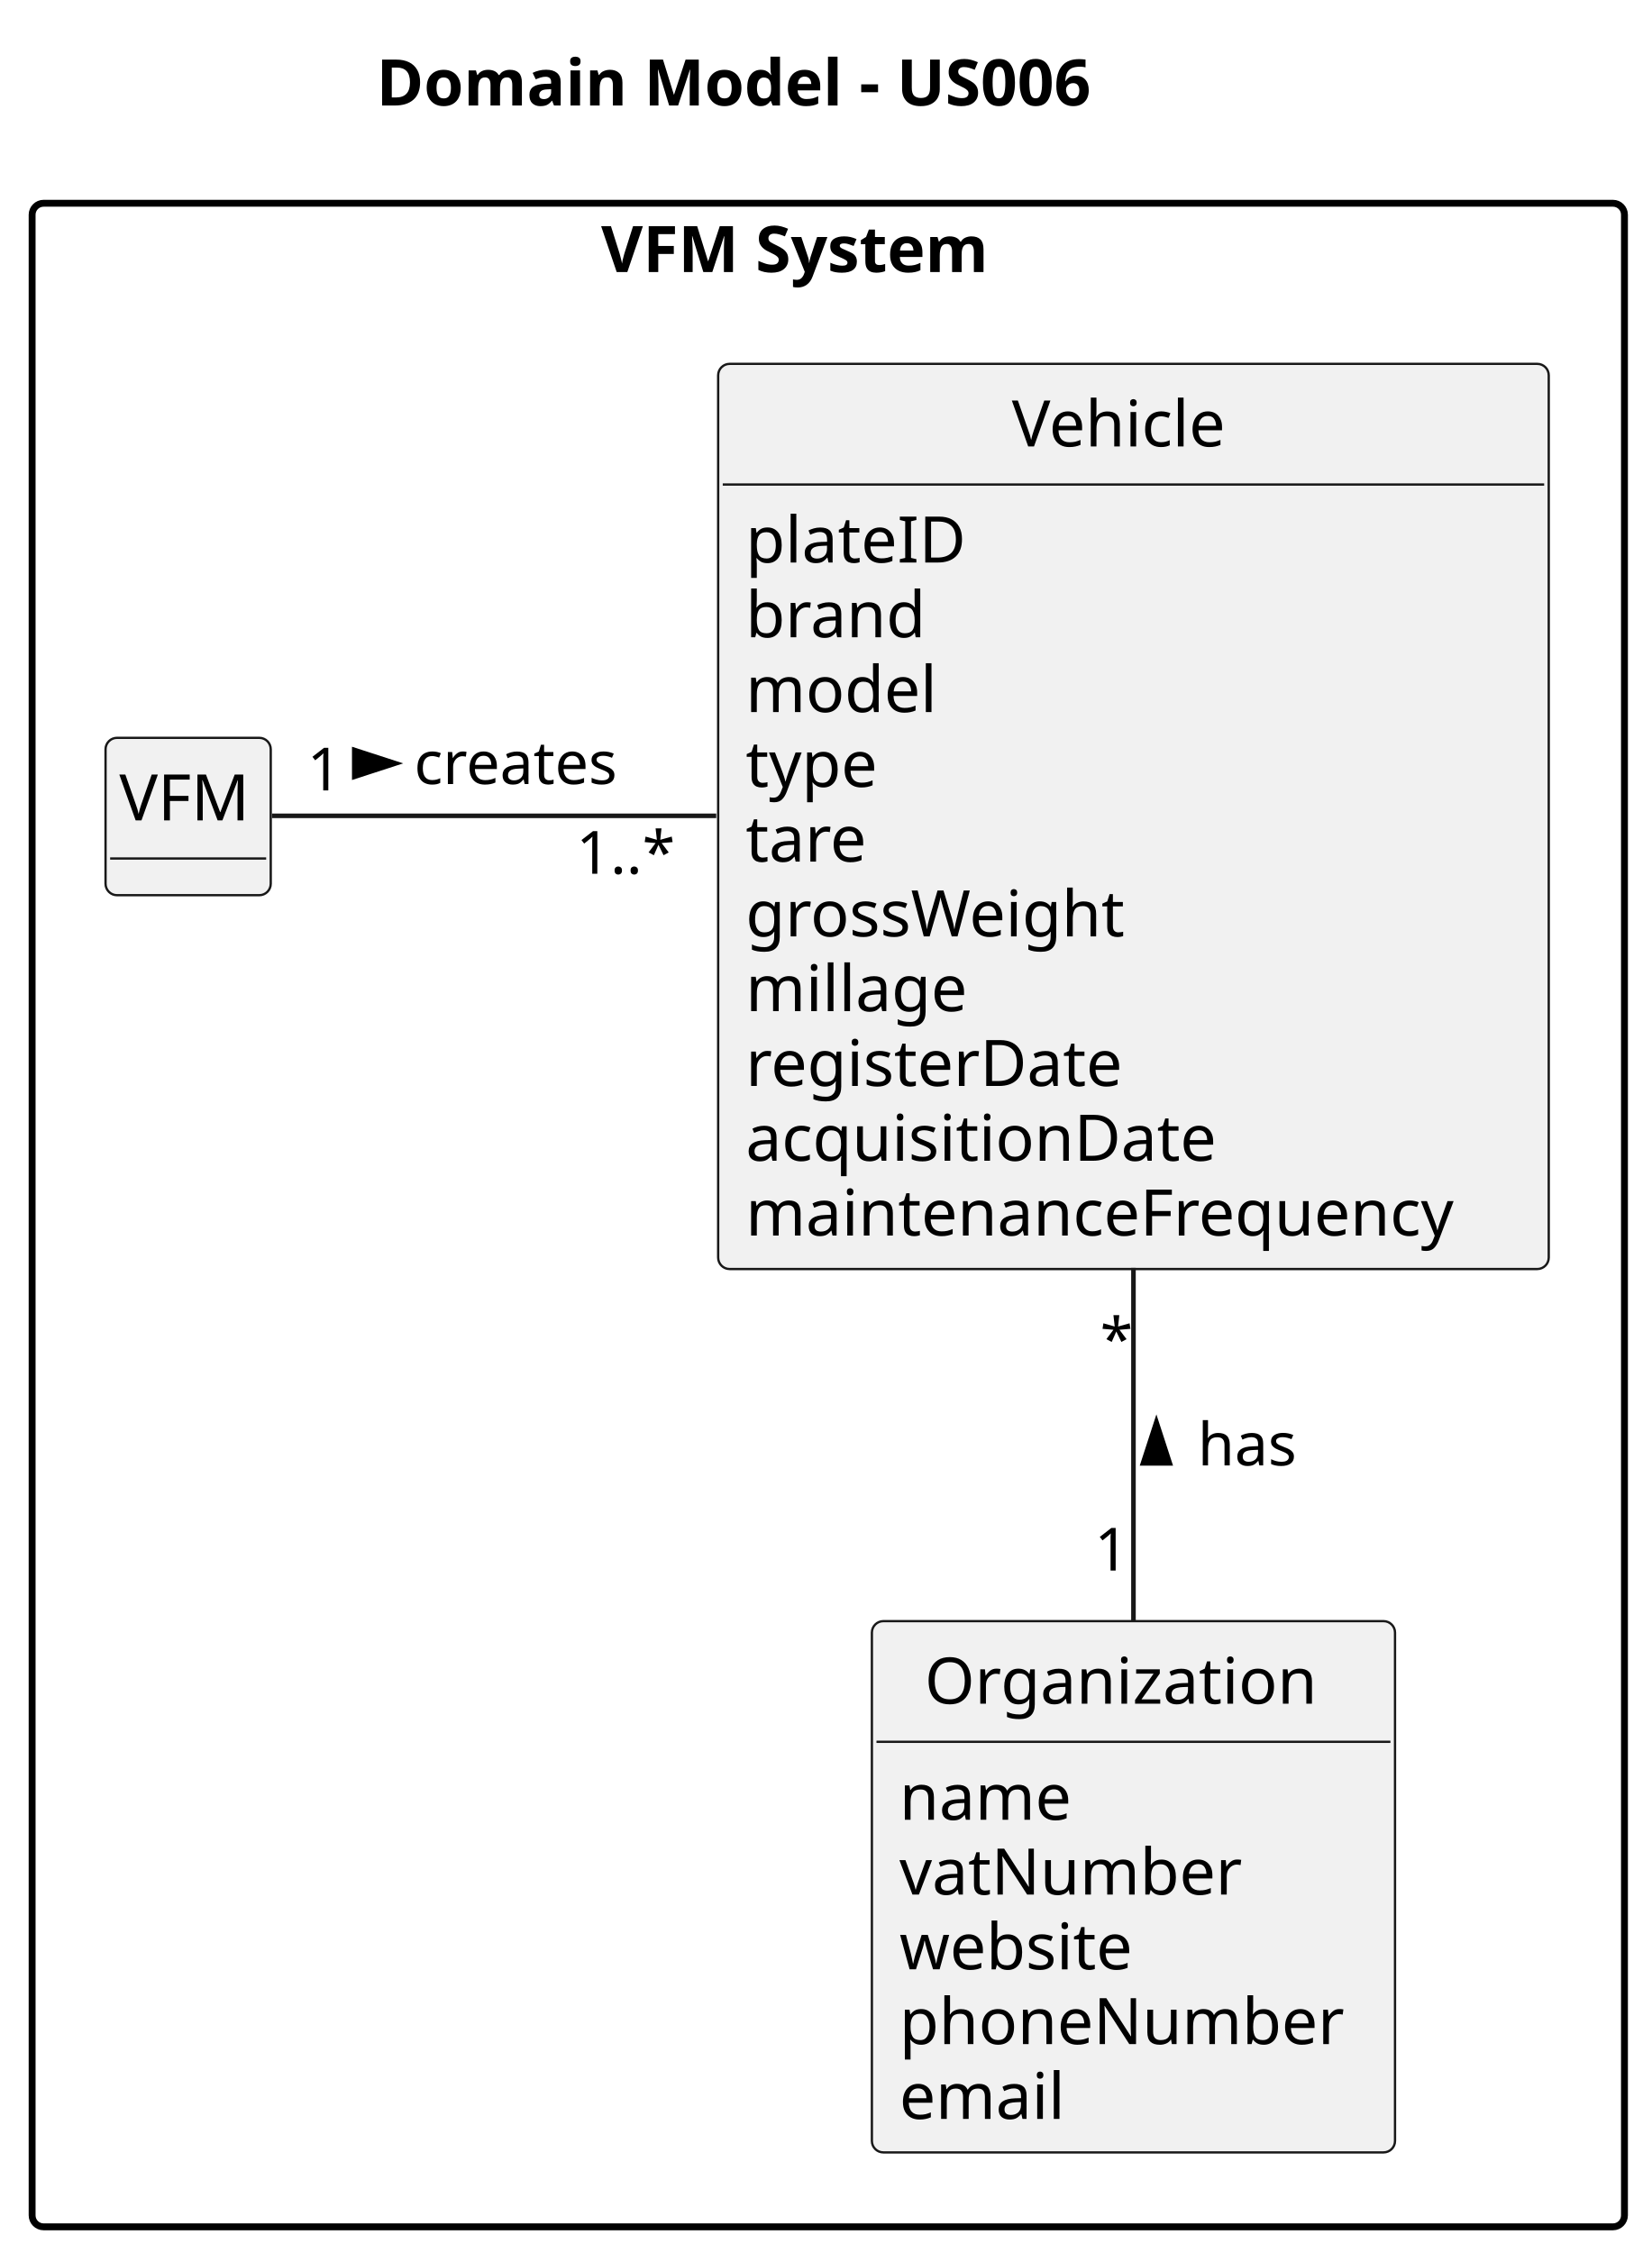
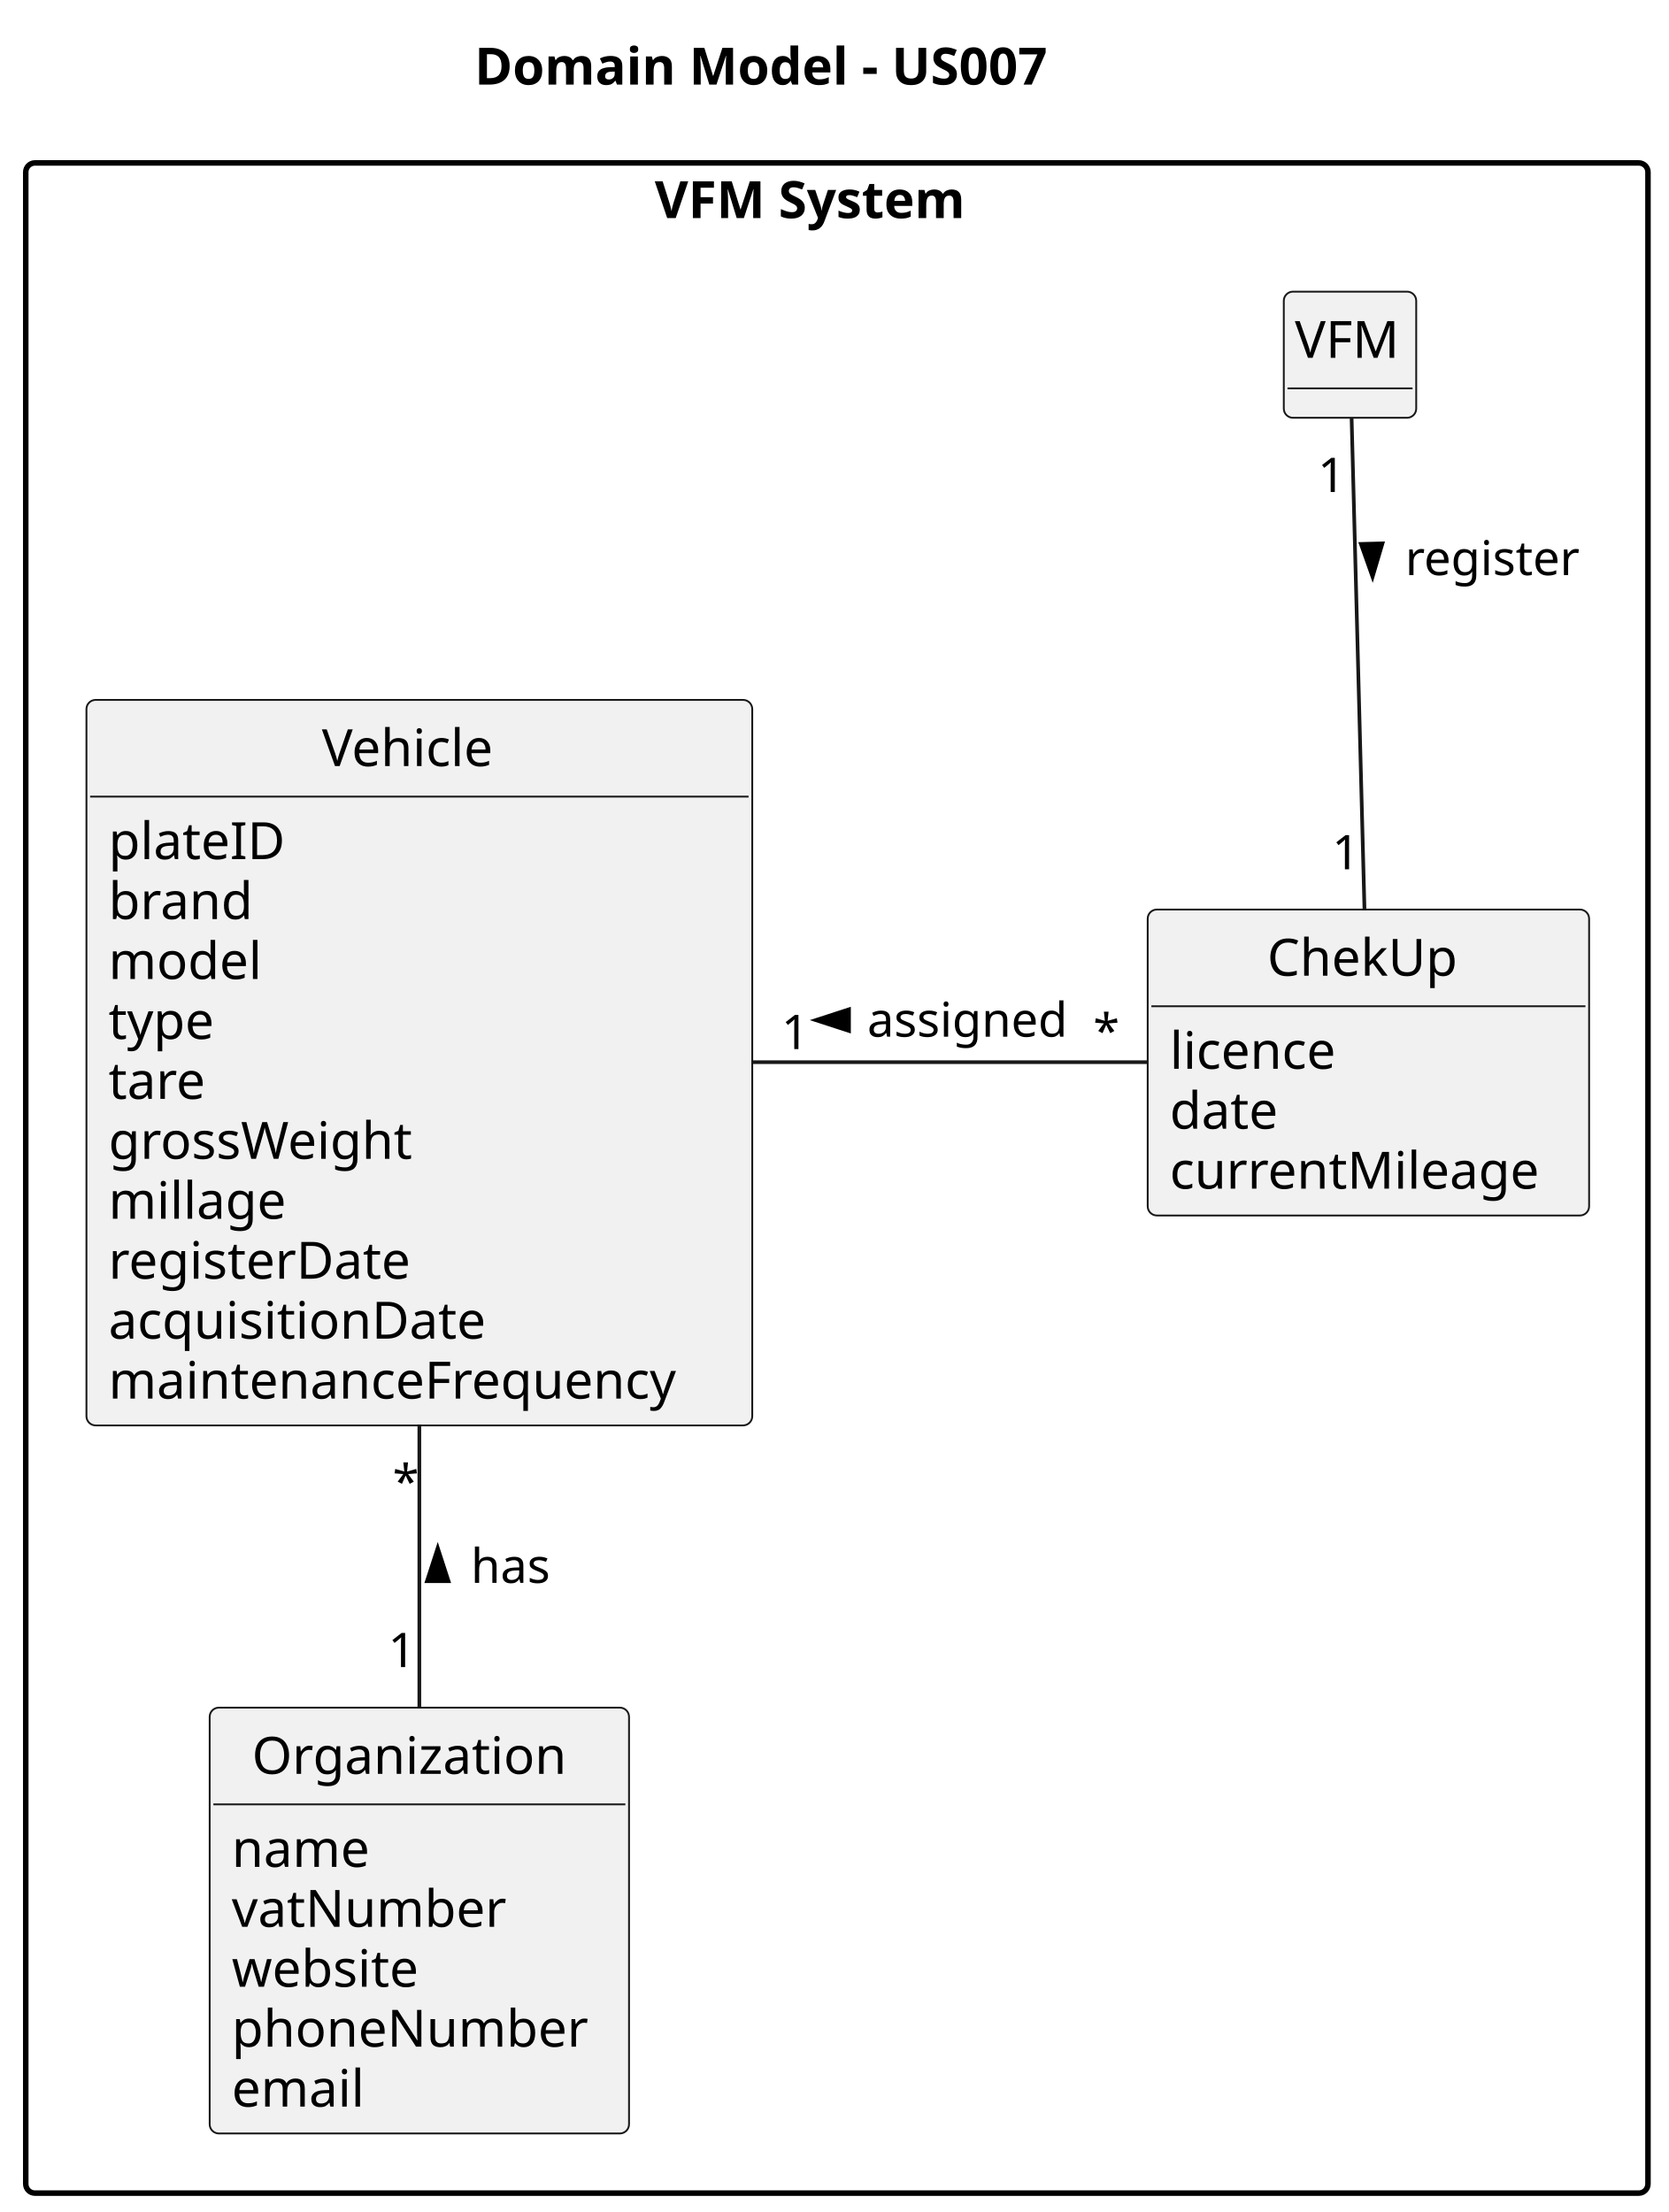
- <svg xmlns="http://www.w3.org/2000/svg" contentStyleType="text/css" height="491px" preserveAspectRatio="none" style="width:360px;height:491px;background:#FFFFFF;" version="1.1" viewBox="0 0 360 491" width="360px" zoomAndPan="magnify">
+ <svg xmlns="http://www.w3.org/2000/svg" contentStyleType="text/css" height="842.8px" preserveAspectRatio="none" style="width:635px;height:842px;background:#FFFFFF;" version="1.1" viewBox="0 0 635 842" width="635.6px" zoomAndPan="magnify">
  <defs />
  <g>
-     <text fill="#000000" font-family="sans-serif" font-size="14" font-weight="bold" lengthAdjust="spacing" textLength="182" x="82" y="22.995">Domain Model - US006</text>
+     <text fill="#000000" font-family="sans-serif" font-size="19.6" font-weight="bold" lengthAdjust="spacing" textLength="254.8" x="180.6" y="32.193">Domain Model - US007</text>
    <g id="cluster_VFM System">
-       <rect fill="none" height="441" rx="2.5" ry="2.5" style="stroke:#000000;stroke-width:1.5;" width="347" x="7" y="44.297" />
-       <text fill="#000000" font-family="sans-serif" font-size="14" font-weight="bold" lengthAdjust="spacing" textLength="99" x="131" y="59.292">VFM System</text>
+       <rect fill="none" height="772.8" rx="3.5" ry="3.5" style="stroke:#000000;stroke-width:2.1;" width="617.4" x="9.8" y="62.016" />
+       <text fill="#000000" font-family="sans-serif" font-size="19.6" font-weight="bold" lengthAdjust="spacing" textLength="138.6" x="249.2" y="83.009">VFM System</text>
    </g>
    <g id="elem_VFM">
-       <rect codeLine="14" fill="#F1F1F1" height="34.297" id="VFM" rx="2.5" ry="2.5" style="stroke:#181818;stroke-width:0.5;" width="36" x="23" y="160.797" />
-       <text fill="#000000" font-family="sans-serif" font-size="14" lengthAdjust="spacing" textLength="30" x="26" y="178.792">VFM</text>
-       <line style="stroke:#181818;stroke-width:0.5;" x1="24" x2="58" y1="187.094" y2="187.094" />
+       <rect codeLine="14" fill="#F1F1F1" height="48.016" id="VFM" rx="3.5" ry="3.5" style="stroke:#181818;stroke-width:0.7;" width="50.4" x="488.6" y="111.016" />
+       <text fill="#000000" font-family="sans-serif" font-size="19.6" lengthAdjust="spacing" textLength="42" x="492.8" y="136.209">VFM</text>
+       <line style="stroke:#181818;stroke-width:0.7;" x1="490" x2="537.6" y1="147.831" y2="147.831" />
+     </g>
+     <g id="elem_ChekUp">
+       <rect codeLine="17" fill="#F1F1F1" height="116.463" id="ChekUp" rx="3.5" ry="3.5" style="stroke:#181818;stroke-width:0.7;" width="168" x="436.8" y="346.216" />
+       <text fill="#000000" font-family="sans-serif" font-size="19.6" lengthAdjust="spacing" textLength="77" x="482.3" y="371.409">ChekUp</text>
+       <line style="stroke:#181818;stroke-width:0.7;" x1="438.2" x2="603.4" y1="383.031" y2="383.031" />
+       <text fill="#000000" font-family="sans-serif" font-size="19.6" lengthAdjust="spacing" textLength="71.4" x="445.2" y="406.824">licence</text>
+       <text fill="#000000" font-family="sans-serif" font-size="19.6" lengthAdjust="spacing" textLength="44.8" x="445.2" y="429.64">date</text>
+       <text fill="#000000" font-family="sans-serif" font-size="19.6" lengthAdjust="spacing" textLength="151.2" x="445.2" y="452.456">currentMileage</text>
    </g>
    <g id="elem_Vehicle">
-       <rect codeLine="17" fill="#F1F1F1" height="197.266" id="Vehicle" rx="2.5" ry="2.5" style="stroke:#181818;stroke-width:0.5;" width="181" x="156.5" y="79.297" />
-       <text fill="#000000" font-family="sans-serif" font-size="14" lengthAdjust="spacing" textLength="53" x="220.5" y="97.292">Vehicle</text>
-       <line style="stroke:#181818;stroke-width:0.5;" x1="157.5" x2="336.5" y1="105.594" y2="105.594" />
-       <text fill="#000000" font-family="sans-serif" font-size="14" lengthAdjust="spacing" textLength="51" x="162.5" y="122.589">plateID</text>
-       <text fill="#000000" font-family="sans-serif" font-size="14" lengthAdjust="spacing" textLength="42" x="162.5" y="138.886">brand</text>
-       <text fill="#000000" font-family="sans-serif" font-size="14" lengthAdjust="spacing" textLength="45" x="162.5" y="155.183">model</text>
-       <text fill="#000000" font-family="sans-serif" font-size="14" lengthAdjust="spacing" textLength="31" x="162.5" y="171.48">type</text>
-       <text fill="#000000" font-family="sans-serif" font-size="14" lengthAdjust="spacing" textLength="29" x="162.5" y="187.776">tare</text>
-       <text fill="#000000" font-family="sans-serif" font-size="14" lengthAdjust="spacing" textLength="88" x="162.5" y="204.073">grossWeight</text>
-       <text fill="#000000" font-family="sans-serif" font-size="14" lengthAdjust="spacing" textLength="53" x="162.5" y="220.37">millage</text>
-       <text fill="#000000" font-family="sans-serif" font-size="14" lengthAdjust="spacing" textLength="89" x="162.5" y="236.667">registerDate</text>
-       <text fill="#000000" font-family="sans-serif" font-size="14" lengthAdjust="spacing" textLength="111" x="162.5" y="252.964">acquisitionDate</text>
-       <text fill="#000000" font-family="sans-serif" font-size="14" lengthAdjust="spacing" textLength="169" x="162.5" y="269.261">maintenanceFrequency</text>
+       <rect codeLine="23" fill="#F1F1F1" height="276.172" id="Vehicle" rx="3.5" ry="3.5" style="stroke:#181818;stroke-width:0.7;" width="253.4" x="32.9" y="266.416" />
+       <text fill="#000000" font-family="sans-serif" font-size="19.6" lengthAdjust="spacing" textLength="74.2" x="122.5" y="291.609">Vehicle</text>
+       <line style="stroke:#181818;stroke-width:0.7;" x1="34.3" x2="284.9" y1="303.231" y2="303.231" />
+       <text fill="#000000" font-family="sans-serif" font-size="19.6" lengthAdjust="spacing" textLength="71.4" x="41.3" y="327.024">plateID</text>
+       <text fill="#000000" font-family="sans-serif" font-size="19.6" lengthAdjust="spacing" textLength="58.8" x="41.3" y="349.84">brand</text>
+       <text fill="#000000" font-family="sans-serif" font-size="19.6" lengthAdjust="spacing" textLength="63" x="41.3" y="372.656">model</text>
+       <text fill="#000000" font-family="sans-serif" font-size="19.6" lengthAdjust="spacing" textLength="43.4" x="41.3" y="395.471">type</text>
+       <text fill="#000000" font-family="sans-serif" font-size="19.6" lengthAdjust="spacing" textLength="40.6" x="41.3" y="418.287">tare</text>
+       <text fill="#000000" font-family="sans-serif" font-size="19.6" lengthAdjust="spacing" textLength="123.2" x="41.3" y="441.103">grossWeight</text>
+       <text fill="#000000" font-family="sans-serif" font-size="19.6" lengthAdjust="spacing" textLength="74.2" x="41.3" y="463.918">millage</text>
+       <text fill="#000000" font-family="sans-serif" font-size="19.6" lengthAdjust="spacing" textLength="124.6" x="41.3" y="486.734">registerDate</text>
+       <text fill="#000000" font-family="sans-serif" font-size="19.6" lengthAdjust="spacing" textLength="155.4" x="41.3" y="509.549">acquisitionDate</text>
+       <text fill="#000000" font-family="sans-serif" font-size="19.6" lengthAdjust="spacing" textLength="236.6" x="41.3" y="532.365">maintenanceFrequency</text>
    </g>
    <g id="elem_Organization">
-       <rect codeLine="30" fill="#F1F1F1" height="115.781" id="Organization" rx="2.5" ry="2.5" style="stroke:#181818;stroke-width:0.5;" width="114" x="190" y="353.297" />
-       <text fill="#000000" font-family="sans-serif" font-size="14" lengthAdjust="spacing" textLength="91" x="201.5" y="371.292">Organization</text>
-       <line style="stroke:#181818;stroke-width:0.5;" x1="191" x2="303" y1="379.594" y2="379.594" />
-       <text fill="#000000" font-family="sans-serif" font-size="14" lengthAdjust="spacing" textLength="41" x="196" y="396.589">name</text>
-       <text fill="#000000" font-family="sans-serif" font-size="14" lengthAdjust="spacing" textLength="79" x="196" y="412.886">vatNumber</text>
-       <text fill="#000000" font-family="sans-serif" font-size="14" lengthAdjust="spacing" textLength="54" x="196" y="429.183">website</text>
-       <text fill="#000000" font-family="sans-serif" font-size="14" lengthAdjust="spacing" textLength="102" x="196" y="445.479">phoneNumber</text>
-       <text fill="#000000" font-family="sans-serif" font-size="14" lengthAdjust="spacing" textLength="40" x="196" y="461.776">email</text>
-     </g>
-     <g id="link_VFM_Vehicle">
-       <path codeLine="39" d="M59.28,177.797 C81.24,177.797 119.68,177.797 156.08,177.797 " fill="none" id="VFM-Vehicle" style="stroke:#181818;stroke-width:1.0;" />
-       <polygon fill="#000000" points="86.25,166.363,77.205,163.424,77.205,169.302,86.25,166.363" style="stroke:#000000;stroke-width:1.0;" />
-       <text fill="#000000" font-family="sans-serif" font-size="13" lengthAdjust="spacing" textLength="48" x="90.25" y="170.864">creates</text>
-       <text fill="#000000" font-family="sans-serif" font-size="13" lengthAdjust="spacing" textLength="8" x="66.939" y="172.257">1</text>
-       <text fill="#000000" font-family="sans-serif" font-size="13" lengthAdjust="spacing" textLength="23" x="125.558" y="190.41">1..*</text>
+       <rect codeLine="36" fill="#F1F1F1" height="162.094" id="Organization" rx="3.5" ry="3.5" style="stroke:#181818;stroke-width:0.7;" width="159.6" x="79.8" y="650.016" />
+       <text fill="#000000" font-family="sans-serif" font-size="19.6" lengthAdjust="spacing" textLength="127.4" x="95.9" y="675.209">Organization</text>
+       <line style="stroke:#181818;stroke-width:0.7;" x1="81.2" x2="238" y1="686.831" y2="686.831" />
+       <text fill="#000000" font-family="sans-serif" font-size="19.6" lengthAdjust="spacing" textLength="57.4" x="88.2" y="710.624">name</text>
+       <text fill="#000000" font-family="sans-serif" font-size="19.6" lengthAdjust="spacing" textLength="110.6" x="88.2" y="733.44">vatNumber</text>
+       <text fill="#000000" font-family="sans-serif" font-size="19.6" lengthAdjust="spacing" textLength="75.6" x="88.2" y="756.256">website</text>
+       <text fill="#000000" font-family="sans-serif" font-size="19.6" lengthAdjust="spacing" textLength="142.8" x="88.2" y="779.071">phoneNumber</text>
+       <text fill="#000000" font-family="sans-serif" font-size="19.6" lengthAdjust="spacing" textLength="56" x="88.2" y="801.887">email</text>
    </g>
    <g id="link_Vehicle_Organization">
-       <path codeLine="40" d="M247,276.307 C247,302.497 247,329.977 247,353.177 " fill="none" id="Vehicle-Organization" style="stroke:#181818;stroke-width:1.0;" />
-       <polygon fill="#000000" points="252,309.863,249.061,318.908,254.939,318.908,252,309.863" style="stroke:#000000;stroke-width:1.0;" />
-       <text fill="#000000" font-family="sans-serif" font-size="13" lengthAdjust="spacing" textLength="23" x="261" y="319.364">has</text>
-       <text fill="#000000" font-family="sans-serif" font-size="13" lengthAdjust="spacing" textLength="7" x="239.732" y="296.485">*</text>
-       <text fill="#000000" font-family="sans-serif" font-size="13" lengthAdjust="spacing" textLength="8" x="238.512" y="342.268">1</text>
+       <path codeLine="45" d="M159.6,542.23 C159.6,578.896 159.6,617.368 159.6,649.848 " fill="none" id="Vehicle-Organization" style="stroke:#181818;stroke-width:1.4;" />
+       <polygon fill="#000000" points="166.6,589.209,162.486,601.872,170.714,601.872,166.6,589.209" style="stroke:#000000;stroke-width:1.4;" />
+       <text fill="#000000" font-family="sans-serif" font-size="18.2" lengthAdjust="spacing" textLength="32.2" x="179.2" y="602.509">has</text>
+       <text fill="#000000" font-family="sans-serif" font-size="18.2" lengthAdjust="spacing" textLength="9.8" x="149.425" y="570.479">*</text>
+       <text fill="#000000" font-family="sans-serif" font-size="18.2" lengthAdjust="spacing" textLength="11.2" x="147.718" y="634.575">1</text>
+     </g>
+     <g id="link_VFM_ChekUp">
+       <path codeLine="47" d="M514.402,158.952 C515.48,200.014 517.776,287.696 519.302,345.978 " fill="none" id="VFM-ChekUp" style="stroke:#181818;stroke-width:1.4;" />
+       <polygon fill="#000000" points="522.383,219.606,526.165,206.84,517.939,207.055,522.383,219.606" style="stroke:#000000;stroke-width:1.4;" />
+       <text fill="#000000" font-family="sans-serif" font-size="18.2" lengthAdjust="spacing" textLength="70" x="534.8" y="218.909">register</text>
+       <text fill="#000000" font-family="sans-serif" font-size="18.2" lengthAdjust="spacing" textLength="11.2" x="501.546" y="187.28">1</text>
+       <text fill="#000000" font-family="sans-serif" font-size="18.2" lengthAdjust="spacing" textLength="11.2" x="506.971" y="330.894">1</text>
+     </g>
+     <g id="link_Vehicle_ChekUp">
+       <path codeLine="48" d="M286.44,404.316 C336.238,404.316 392.042,404.316 436.702,404.316 " fill="none" id="Vehicle-ChekUp" style="stroke:#181818;stroke-width:1.4;" />
+       <polygon fill="#000000" points="310.45,388.309,323.113,392.423,323.113,384.194,310.45,388.309" style="stroke:#000000;stroke-width:1.4;" />
+       <text fill="#000000" font-family="sans-serif" font-size="18.2" lengthAdjust="spacing" textLength="81.2" x="330.05" y="394.609">assigned</text>
+       <text fill="#000000" font-family="sans-serif" font-size="18.2" lengthAdjust="spacing" textLength="11.2" x="297.408" y="399.332">1</text>
+       <text fill="#000000" font-family="sans-serif" font-size="18.2" lengthAdjust="spacing" textLength="9.8" x="416.055" y="398.925">*</text>
    </g>
  </g>
</svg>
